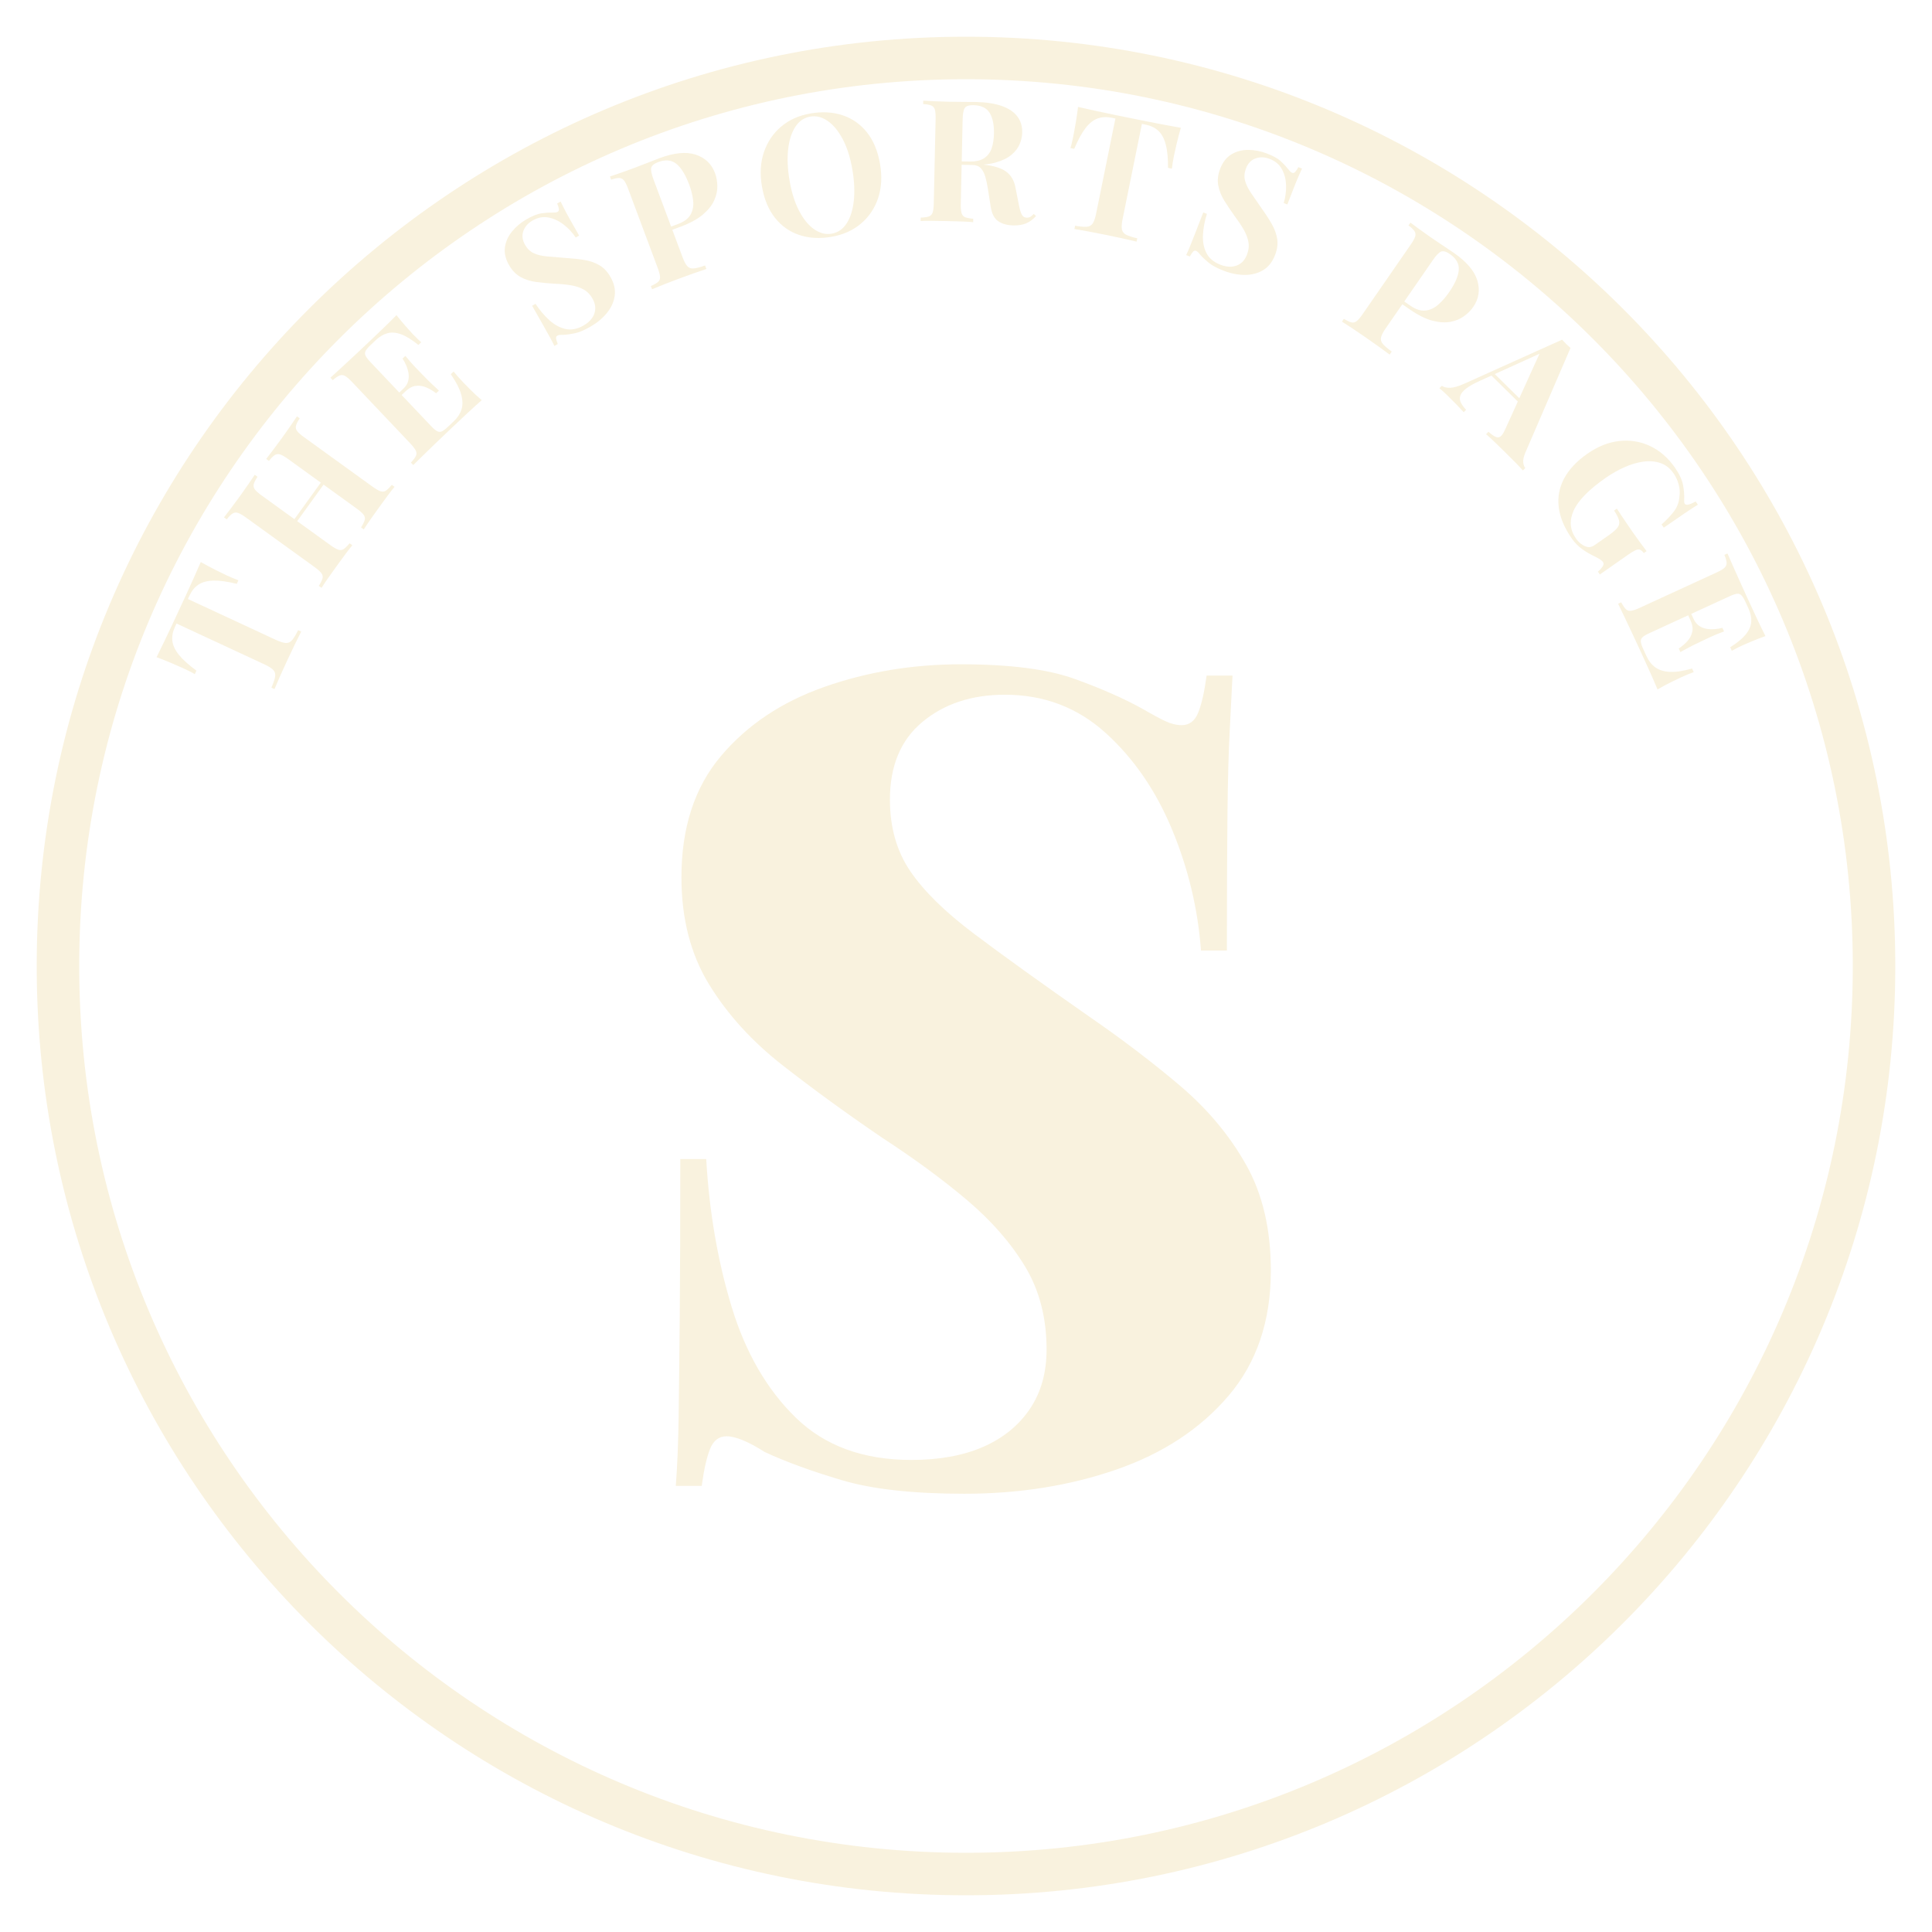
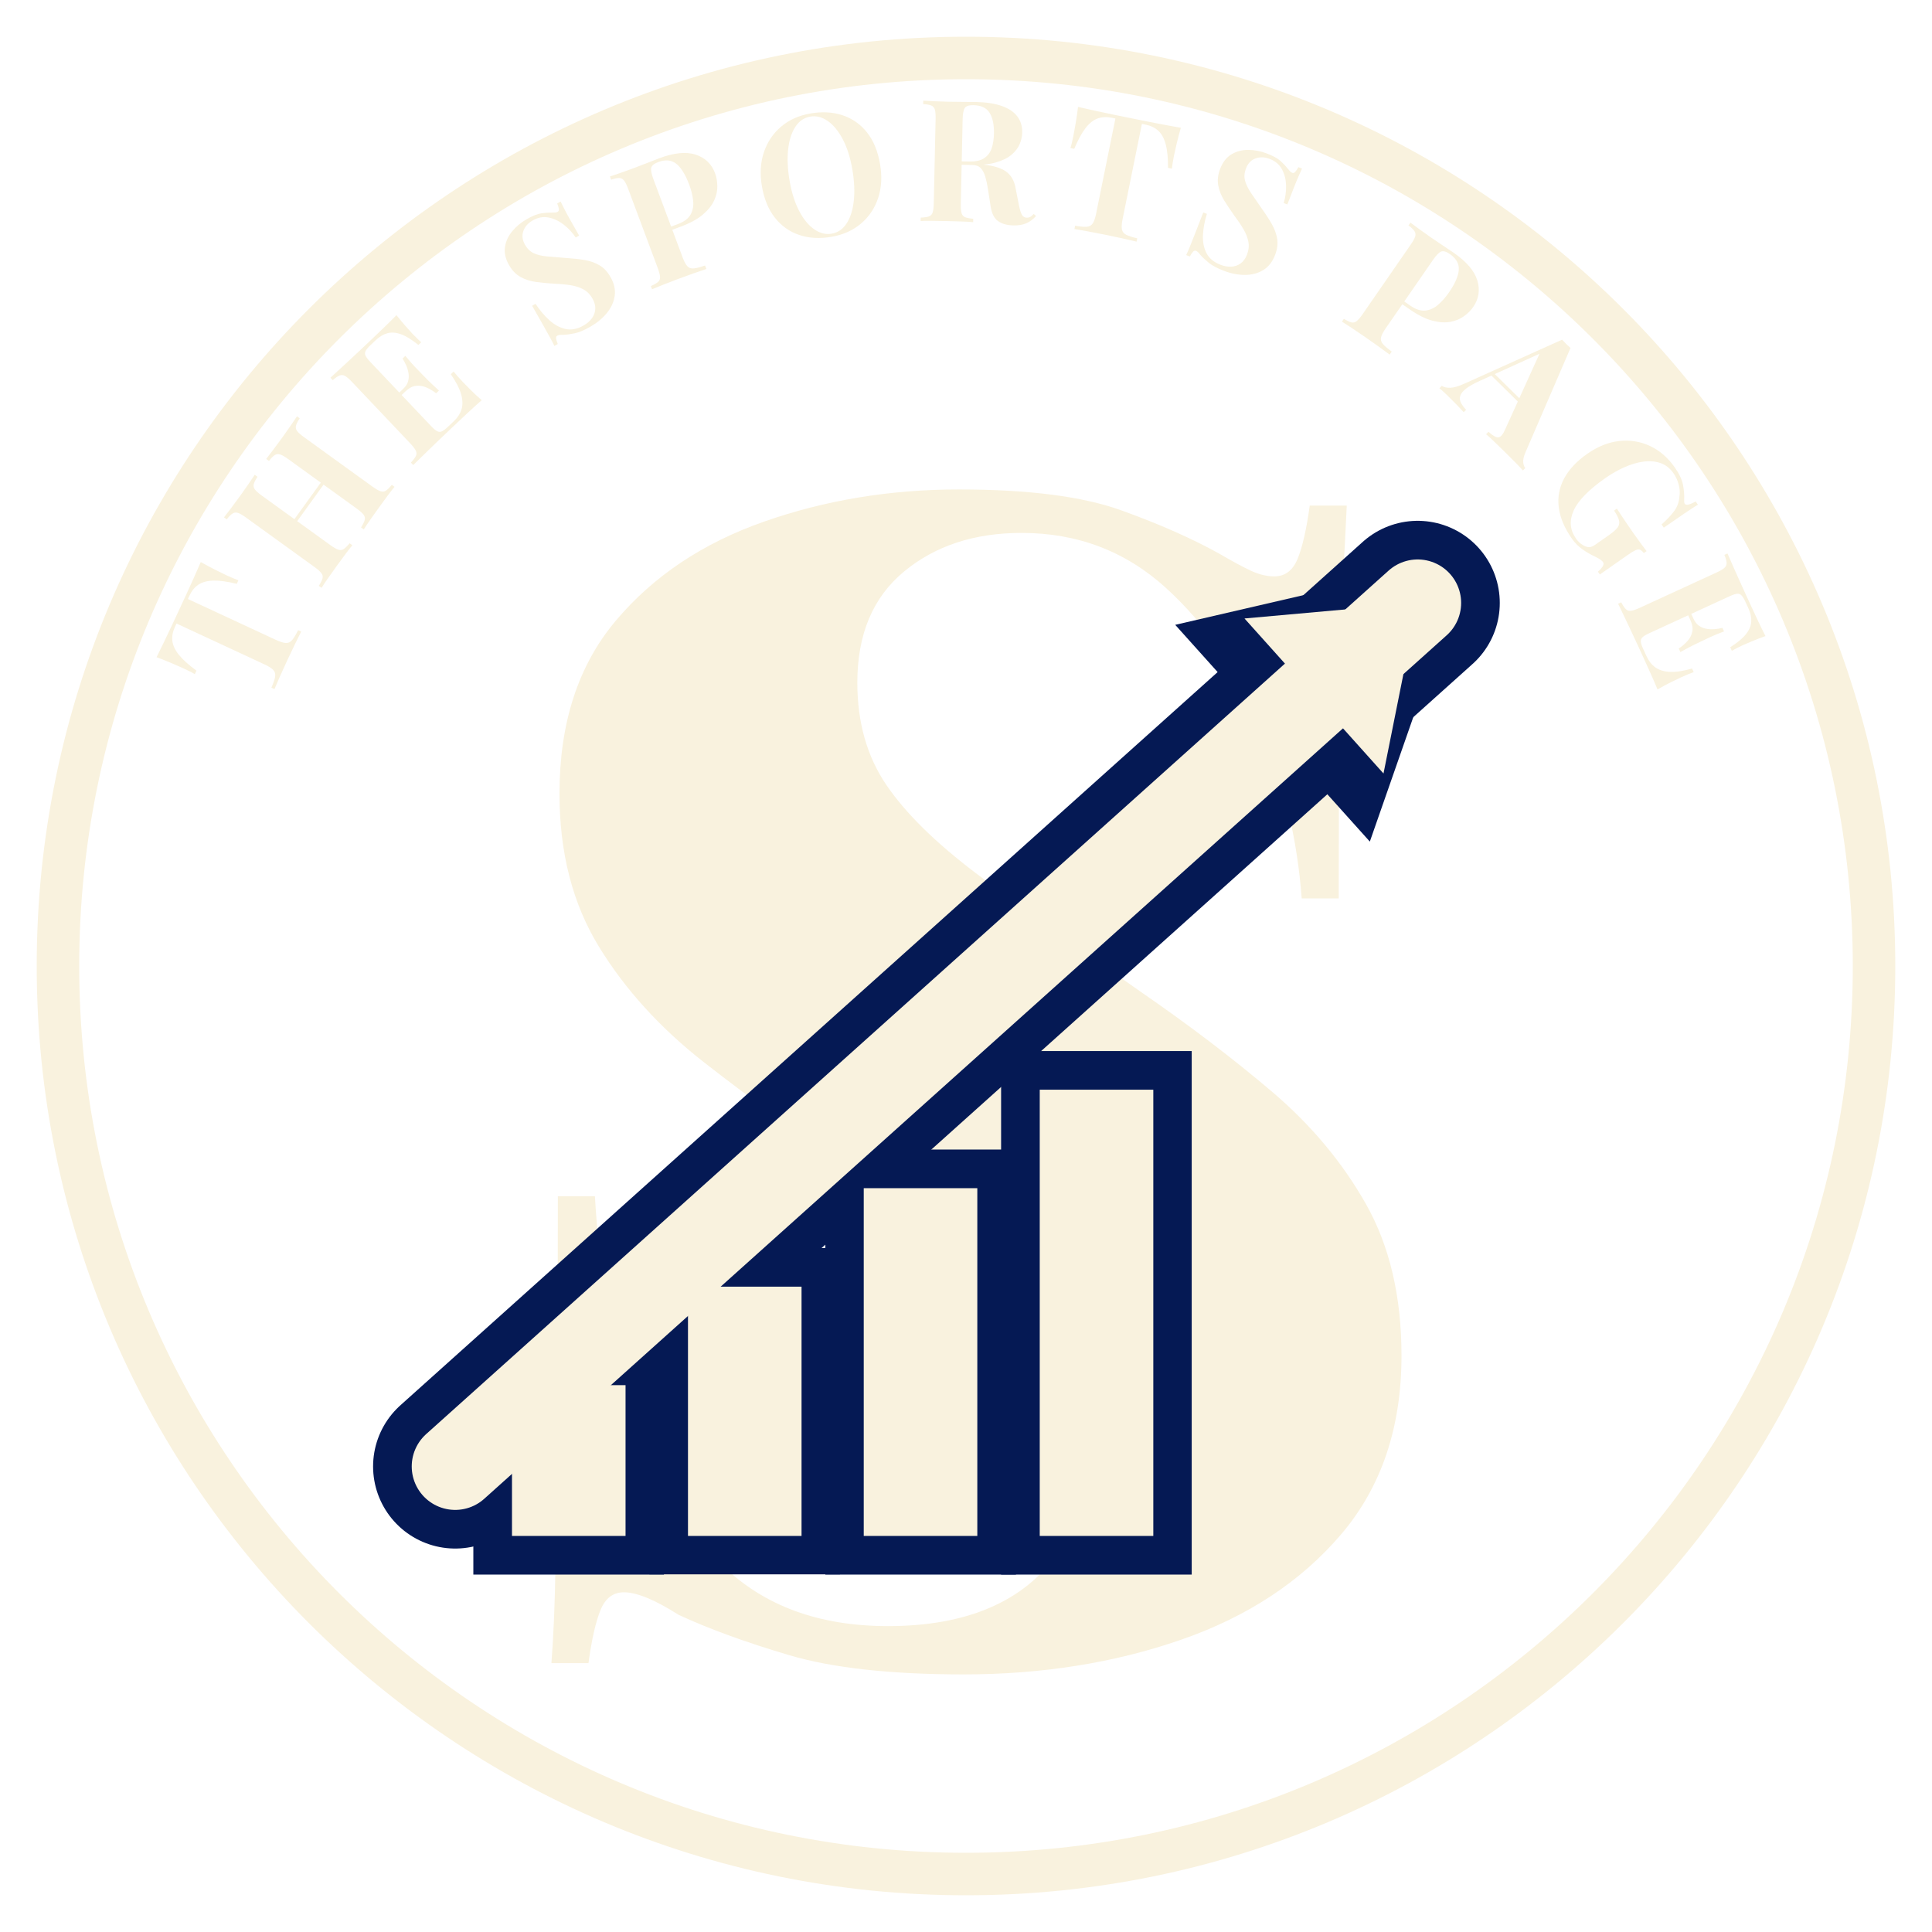
<svg xmlns="http://www.w3.org/2000/svg" width="82mm" height="82mm" viewBox="0 0 82 82">
  <circle cx="41.0" cy="41.0" r="38.540" fill="none" stroke="#f9f2de" stroke-width="1.804" />
  <path d="M642.398 708Q638.398 657.401 636.898 610.201Q635.398 563.001 635.398 538.002Q635.398 515.802 636.398 496.002Q637.398 476.202 638.398 462.001H615.398Q598.798 546.401 574.499 595.001Q550.199 643.6 516.299 664.3Q482.4 685 435.599 685H413.398V114.2Q413.398 73.6 421.498 53.6Q429.598 33.6 452.798 27.2Q475.998 20.8 520.397 20V0Q488.998 1.4 437.298 2.2Q385.599 3 330.199 3Q275 3 226.2 2.2Q177.4 1.4 147.401 0V20Q191.801 20.8 215 27.2Q238.2 33.6 246.3 53.6Q254.4 73.6 254.4 114.2V685H232.199Q185.798 685 151.699 664.3Q117.599 643.6 93.599 595.301Q69.6 547.001 52.4 462.001H29.4Q31.4 476.202 31.9 496.002Q32.4 515.802 32.4 538.002Q32.4 563.001 30.9 610.201Q29.4 657.401 25.4 708Q71 707 125.6 706.0Q180.2 705 234.999 705.0Q289.799 705 334.399 705Q378.999 705 433.599 705.0Q488.198 705 542.998 706.0Q597.798 707 642.398 708Z" fill="#f9f2de" transform="translate(41.000,41.000) rotate(-65.0815) translate(0,-31.570) translate(-2.771,0) scale(0.007216,-0.007216)" />
  <path d="M457.6 0V20Q489.8 22 505.736 28.0Q521.673 34 527.136 52.0Q532.6 70 532.6 106V602Q532.6 639 527.06 656.5Q521.519 674 505.36 680.5Q489.2 687 457.6 688V708Q485.4 707 528.5 706.0Q571.599 705 614.599 705Q661.034 705 701.516 706.0Q741.998 707 766.598 708V688Q734.963 687 718.68 680.5Q702.398 674 696.998 656.5Q691.598 639 691.598 602V106Q691.598 70 697.153 52.0Q702.709 34 718.913 28.0Q735.116 22 766.598 20V0Q741.998 2 701.516 2.5Q661.034 3 614.599 3Q571.599 3 528.5 2.5Q485.4 2 457.6 0ZM33.6 0V20Q65.8 22 81.737 28.0Q97.673 34 103.137 52.0Q108.601 70 108.601 106V602Q108.601 639 103.06 656.5Q97.52 674 81.36 680.5Q65.2 687 33.6 688V708Q59.522 707 101.49 706.0Q143.459 705 191.599 705Q233.799 705 274.899 706.0Q315.998 707 342.598 708V688Q310.963 687 294.681 680.5Q278.398 674 272.998 656.5Q267.598 639 267.598 602V106Q267.598 70 273.153 52.0Q278.709 34 294.913 28.0Q311.117 22 342.598 20V0Q315.998 2 274.899 2.5Q233.799 3 191.599 3Q143.459 3 101.49 2.5Q59.522 2 33.6 0ZM202.599 346V366H597.599V346Z" fill="#f9f2de" transform="translate(41.000,41.000) rotate(-54.1592) translate(0,-31.570) translate(-3.247,0) scale(0.007216,-0.007216)" />
  <path d="M568.599 708Q564.599 664 563.099 622.901Q561.599 581.801 561.599 560.001Q561.599 540.259 562.599 522.163Q563.599 504.066 564.599 492.001H541.599Q531.999 565.401 510.799 607.701Q489.6 650 456.5 667.5Q423.4 685 377.6 685H336.598Q307.624 685 292.711 680.1Q277.798 675.2 272.698 660.325Q267.598 645.45 267.598 614V94Q267.598 63.4 272.698 48.1Q277.798 32.8 292.711 27.9Q307.624 23 336.598 23H385.599Q430.6 23 465.5 42.7Q500.4 62.4 524.799 108.999Q549.199 155.599 561.599 235.999H584.599Q581.599 203.599 581.599 151.999Q581.599 129.453 582.799 87.326Q583.999 45.2 588.599 0Q537.599 2 473.599 2.5Q409.599 3 359.599 3Q334.834 3 295.998 3.0Q257.161 3 212.134 2.5Q167.106 2 120.953 1.5Q74.8 1 33.6 0V20Q65.8 22 81.737 28.0Q97.673 34 103.137 52.0Q108.601 70 108.601 106V602Q108.601 639 103.06 656.5Q97.52 674 81.36 680.5Q65.2 687 33.6 688V708Q75.077 707 121.039 706.5Q167 706 212.052 705.5Q257.105 705 295.962 705.0Q334.82 705 359.599 705Q405.599 705 464.099 705.5Q522.599 706 568.599 708ZM412.798 366Q412.798 366 412.798 356.0Q412.798 346 412.798 346H237.598Q237.598 346 237.598 356.0Q237.598 366 237.598 366ZM441.798 498Q437.798 441 438.298 411.0Q438.798 381 438.798 356Q438.798 331 439.798 301.0Q440.798 271 444.798 214H421.798Q416.598 249 403.299 279.2Q389.999 309.4 365.199 327.7Q340.399 346 299.999 346V366Q329.999 366 350.799 378.6Q371.599 391.2 385.299 411.6Q398.999 432 407.098 454.8Q415.198 477.6 418.798 498Z" fill="#f9f2de" transform="translate(41.000,41.000) rotate(-43.4597) translate(0,-31.570) translate(-2.648,0) scale(0.007216,-0.007216)" />
  <path d="M283.599 720.8Q342.599 720.8 374.598 708.4Q406.598 696 429.598 682Q441.598 675 449.098 671.5Q456.598 668 463.598 668Q473.598 668 478.098 679.0Q482.598 690 485.598 712H508.598Q507.598 692.6 506.098 666.4Q504.598 640.2 504.098 597.201Q503.598 554.201 503.598 484.001H480.598Q476.998 536.201 456.898 585.001Q436.798 633.8 400.498 665.4Q364.198 697 310.598 697Q262.998 697 231.798 669.8Q200.598 642.6 200.598 594.8Q200.598 554.599 220.598 526.499Q240.598 498.399 279.098 471.199Q317.598 443.999 373.397 406.4Q421.198 375 459.298 343.8Q497.398 312.6 519.998 274Q542.598 235.4 542.598 180.8Q542.598 115 508.498 71.8Q474.398 28.6 417.999 7.3Q361.599 -14 294.599 -14Q232.6 -14 195.9 -2.0Q159.2 10 133.6 23Q111.6 37 99.6 37Q89.6 37 85.1 26.0Q80.6 15 77.6 -7H54.6Q56.6 17 57.1 49.1Q57.6 81.2 58.1 132.599Q58.6 183.999 58.6 262.999H81.6Q85.6 196.999 104.1 139.599Q122.6 82.199 161.1 47.1Q199.6 12 263.6 12Q299 12 326.7 24.3Q354.4 36.6 371 61.6Q387.601 86.6 387.601 124.001Q387.601 165.601 368.401 196.701Q349.201 227.801 315.701 254.901Q282.2 282 237.6 310Q190.6 340.8 149.6 372Q108.6 403.2 84.1 443Q59.6 482.8 59.6 538.2Q59.6 601.4 91.2 641.7Q122.8 682 174.2 701.4Q225.599 720.8 283.599 720.8Z" fill="#f9f2de" transform="translate(41.000,41.000) rotate(-29.8134) translate(0,-31.570) translate(-2.468,0) scale(0.007216,-0.007216)" />
  <path d="M33.6 708Q59.4 707 101.5 706.0Q143.599 705 185.599 705Q234.399 705 279.199 706.0Q323.999 707 342.599 707Q482.198 707 550.898 652.0Q619.597 597 619.597 510Q619.597 474 605.797 434.5Q591.998 395 558.598 361.5Q525.198 328 467.298 307.0Q409.398 286 320.599 286H218.599V306H310.599Q369.599 306 400.5 333.0Q431.4 360 442.5 404.0Q453.6 448 453.6 499Q453.6 594 425.7 641.0Q397.799 688 329.598 688Q290.798 688 279.198 671.0Q267.598 654 267.598 602V112Q267.598 73 275.698 53.8Q283.798 34.6 306.998 28.6Q330.198 22.6 374.598 21.8V0Q343.798 1.4 294.798 2.2Q245.799 3 192.199 3Q148.999 3 107.8 2.2Q66.6 1.4 33.6 0V20Q65.8 22 81.8 28.0Q97.801 34 103.201 52.0Q108.601 70 108.601 106V602Q108.601 639 103.201 656.5Q97.801 674 81.5 680.5Q65.2 687 33.6 688Z" fill="#f9f2de" transform="translate(41.000,41.000) rotate(-20.4824) translate(0,-31.570) translate(-2.674,0) scale(0.007216,-0.007216)" />
  <path d="M396.831 722Q502.595 722 582.197 679.0Q661.798 636 705.798 555.5Q749.797 475 749.797 360Q749.797 248 704.709 164.0Q659.62 80 579.462 33.0Q499.304 -14 395.767 -14Q290.003 -14 210.401 29.0Q130.8 72 86.8 153.0Q42.8 234 42.8 348Q42.8 460 88.446 544.0Q134.091 628 213.693 675.0Q293.294 722 396.831 722ZM392.586 704Q336.799 704 295.398 659.0Q253.998 614 231.398 535.0Q208.798 456 208.798 352Q208.798 246 234.267 167.5Q259.736 89 303.335 46.5Q346.935 4 399.599 4Q455.718 4 497.159 49.0Q538.6 94 561.2 173.5Q583.8 253 583.8 356Q583.8 463 558.196 541.0Q532.592 619 489.196 661.5Q445.799 704 392.586 704Z" fill="#f9f2de" transform="translate(41.000,41.000) rotate(-9.7828) translate(0,-31.570) translate(-3.222,0) scale(0.007216,-0.007216)" />
  <path d="M33.6 708Q59.4 707 101.5 706.0Q143.599 705 185.599 705Q234.399 705 279.199 706.0Q323.999 707 342.599 707Q436.198 707 497.498 686.4Q558.798 665.8 589.198 626.9Q619.597 588 619.597 533Q619.597 498.8 605.797 464.2Q591.998 429.6 558.598 400.5Q525.198 371.4 467.298 353.7Q409.398 336 320.599 336H224.599V356H310.599Q369.599 356 400.5 378.5Q431.4 401 442.5 438.5Q453.6 476 453.6 522Q453.6 601 425.7 644.5Q397.799 688 329.598 688Q290.798 688 279.198 671.0Q267.598 654 267.598 602V106Q267.598 70 273.298 52.0Q278.998 34 294.998 28.0Q310.998 22 342.598 20V0Q315.998 2 274.899 2.5Q233.799 3 191.599 3Q143.599 3 101.5 2.5Q59.4 2 33.6 0V20Q65.8 22 81.8 28.0Q97.801 34 103.201 52.0Q108.601 70 108.601 106V602Q108.601 639 103.201 656.5Q97.801 674 81.5 680.5Q65.2 687 33.6 688ZM222.599 353Q265.8 351.6 297.4 348.8Q329 346 352.999 343.7Q376.999 341.4 395.599 339.6Q486.598 332.2 530.498 301.2Q574.397 270.2 587.197 208.2L609.797 105Q618.597 65.2 628.797 49Q638.997 32.8 657.997 33.2Q670.797 33.6 679.598 39.4Q688.398 45.2 697.798 56.2L711.598 44Q684.598 13 653.698 -0.5Q622.799 -14 578.799 -14Q525 -14 489.8 8.9Q454.6 31.8 443.6 94L425.8 194Q418.6 235.8 408.6 267.6Q398.6 299.4 381.4 317.7Q364.199 336 332.599 336H224.599Z" fill="#f9f2de" transform="translate(41.000,41.000) rotate(1.2507) translate(0,-31.570) translate(-2.858,0) scale(0.007216,-0.007216)" />
  <path d="M642.398 708Q638.398 657.401 636.898 610.201Q635.398 563.001 635.398 538.002Q635.398 515.802 636.398 496.002Q637.398 476.202 638.398 462.001H615.398Q598.798 546.401 574.499 595.001Q550.199 643.6 516.299 664.3Q482.4 685 435.599 685H413.398V114.2Q413.398 73.6 421.498 53.6Q429.598 33.6 452.798 27.2Q475.998 20.8 520.397 20V0Q488.998 1.4 437.298 2.2Q385.599 3 330.199 3Q275 3 226.2 2.2Q177.4 1.4 147.401 0V20Q191.801 20.8 215 27.2Q238.2 33.6 246.3 53.6Q254.4 73.6 254.4 114.2V685H232.199Q185.798 685 151.699 664.3Q117.599 643.6 93.599 595.301Q69.6 547.001 52.4 462.001H29.4Q31.4 476.202 31.9 496.002Q32.4 515.802 32.4 538.002Q32.4 563.001 30.9 610.201Q29.4 657.401 25.4 708Q71 707 125.6 706.0Q180.2 705 234.999 705.0Q289.799 705 334.399 705Q378.999 705 433.599 705.0Q488.198 705 542.998 706.0Q597.798 707 642.398 708Z" fill="#f9f2de" transform="translate(41.000,41.000) rotate(11.4657) translate(0,-31.570) translate(-2.771,0) scale(0.007216,-0.007216)" />
  <path d="M283.599 720.8Q342.599 720.8 374.598 708.4Q406.598 696 429.598 682Q441.598 675 449.098 671.5Q456.598 668 463.598 668Q473.598 668 478.098 679.0Q482.598 690 485.598 712H508.598Q507.598 692.6 506.098 666.4Q504.598 640.2 504.098 597.201Q503.598 554.201 503.598 484.001H480.598Q476.998 536.201 456.898 585.001Q436.798 633.8 400.498 665.4Q364.198 697 310.598 697Q262.998 697 231.798 669.8Q200.598 642.6 200.598 594.8Q200.598 554.599 220.598 526.499Q240.598 498.399 279.098 471.199Q317.598 443.999 373.397 406.4Q421.198 375 459.298 343.8Q497.398 312.6 519.998 274Q542.598 235.4 542.598 180.8Q542.598 115 508.498 71.8Q474.398 28.6 417.999 7.3Q361.599 -14 294.599 -14Q232.6 -14 195.9 -2.0Q159.2 10 133.6 23Q111.6 37 99.6 37Q89.6 37 85.1 26.0Q80.6 15 77.6 -7H54.6Q56.6 17 57.1 49.1Q57.6 81.2 58.1 132.599Q58.6 183.999 58.6 262.999H81.6Q85.6 196.999 104.1 139.599Q122.6 82.199 161.1 47.1Q199.6 12 263.6 12Q299 12 326.7 24.3Q354.4 36.6 371 61.6Q387.601 86.6 387.601 124.001Q387.601 165.601 368.401 196.701Q349.201 227.801 315.701 254.901Q282.2 282 237.6 310Q190.6 340.8 149.6 372Q108.6 403.2 84.1 443Q59.6 482.8 59.6 538.2Q59.6 601.4 91.2 641.7Q122.8 682 174.2 701.4Q225.599 720.8 283.599 720.8Z" fill="#f9f2de" transform="translate(41.000,41.000) rotate(20.9735) translate(0,-31.570) translate(-2.468,0) scale(0.007216,-0.007216)" />
  <path d="M33.6 708Q59.4 707 101.5 706.0Q143.599 705 185.599 705Q234.399 705 279.199 706.0Q323.999 707 342.599 707Q482.198 707 550.898 652.0Q619.597 597 619.597 510Q619.597 474 605.797 434.5Q591.998 395 558.598 361.5Q525.198 328 467.298 307.0Q409.398 286 320.599 286H218.599V306H310.599Q369.599 306 400.5 333.0Q431.4 360 442.5 404.0Q453.6 448 453.6 499Q453.6 594 425.7 641.0Q397.799 688 329.598 688Q290.798 688 279.198 671.0Q267.598 654 267.598 602V112Q267.598 73 275.698 53.8Q283.798 34.6 306.998 28.6Q330.198 22.6 374.598 21.8V0Q343.798 1.4 294.798 2.2Q245.799 3 192.199 3Q148.999 3 107.8 2.2Q66.6 1.4 33.6 0V20Q65.8 22 81.8 28.0Q97.801 34 103.201 52.0Q108.601 70 108.601 106V602Q108.601 639 103.201 656.5Q97.801 674 81.5 680.5Q65.2 687 33.6 688Z" fill="#f9f2de" transform="translate(41.000,41.000) rotate(34.6656) translate(0,-31.570) translate(-2.674,0) scale(0.007216,-0.007216)" />
  <path d="M367.998 710 610.798 84Q625.198 48.4 642.398 34.7Q659.598 21 673.798 20V0Q644.199 2 603.799 2.5Q563.4 3 521.8 3Q475.601 3 435.001 2.5Q394.401 2 369.801 0V20Q420.801 22 434.501 37.5Q448.201 53 428.201 104L257.801 568.601L276.201 594.801L123.8 198.599Q102.4 143.599 97.9 108.899Q93.4 74.2 102.8 55.2Q112.2 36.2 133.6 28.6Q155 21 185.4 20V0Q152 2 122.1 2.5Q92.2 3 60.8 3Q39.4 3 19.5 2.5Q-0.4 2 -15.4 0V20Q6.4 24.4 28.3 47.1Q50.2 69.8 71.4 124.999L298.6 710Q314.6 708.8 333.299 708.8Q351.999 708.8 367.998 710ZM437.8 288V268H139.8L149.8 288Z" fill="#f9f2de" transform="translate(41.000,41.000) rotate(44.5401) translate(0,-31.570) translate(-2.767,0) scale(0.007216,-0.007216)" />
  <path d="M404.799 722Q472.799 722 515.799 702.8Q558.798 683.6 593.198 657Q604.999 647.6 613.198 647.6Q632.198 647.6 638.198 708H661.198Q659.198 669.2 658.198 613.5Q657.198 557.8 657.198 466H634.198Q627.198 526 612.699 570.7Q598.199 615.399 559 646.999Q534.799 670.2 499.199 683.2Q463.598 696.2 427.998 696.2Q373.198 696.2 334.198 667.5Q295.198 638.801 270.098 590.101Q244.998 541.401 233.097 479.901Q221.197 418.401 221.197 352.4Q221.197 172.4 270.798 89.2Q320.398 6 412.999 6Q437 6 454.8 12Q472.6 18 484 25.6Q498.201 35.601 503.201 47.401Q508.201 59.201 508.201 77.601V176Q508.201 221.8 500.501 244.2Q492.801 266.6 471.001 274.8Q449.201 283 407.201 284V304Q428.201 303 457.6 302.5Q487 302 519.2 301.5Q551.4 301 578.199 301Q620.199 301 655.099 302.0Q689.998 303 712.198 304V284Q693.198 283 683.398 277.0Q673.598 271 670.398 253.0Q667.198 235 667.198 198V0H647.198Q646.198 17 639.398 37.0Q632.598 57 617.798 57Q610.598 57 599.498 53.4Q588.399 49.8 563.799 36.4Q527.199 15 486.299 0.5Q445.399 -14 399.999 -14Q283.8 -14 204 28.8Q124.2 71.6 83.7 152.2Q43.2 232.8 43.2 345.6Q43.2 459.6 89.7 544.0Q136.2 628.4 217.7 675.2Q299.199 722 404.799 722Z" fill="#f9f2de" transform="translate(41.000,41.000) rotate(55.0301) translate(0,-31.570) translate(-3.013,0) scale(0.007216,-0.007216)" />
  <path d="M568.599 708Q564.599 664 563.099 622.901Q561.599 581.801 561.599 560.001Q561.599 540.259 562.599 522.163Q563.599 504.066 564.599 492.001H541.599Q531.999 565.401 510.799 607.701Q489.6 650 456.5 667.5Q423.4 685 377.6 685H336.598Q307.624 685 292.711 680.1Q277.798 675.2 272.698 660.325Q267.598 645.45 267.598 614V94Q267.598 63.4 272.698 48.1Q277.798 32.8 292.711 27.9Q307.624 23 336.598 23H385.599Q430.6 23 465.5 42.7Q500.4 62.4 524.799 108.999Q549.199 155.599 561.599 235.999H584.599Q581.599 203.599 581.599 151.999Q581.599 129.453 582.799 87.326Q583.999 45.2 588.599 0Q537.599 2 473.599 2.5Q409.599 3 359.599 3Q334.834 3 295.998 3.0Q257.161 3 212.134 2.5Q167.106 2 120.953 1.5Q74.8 1 33.6 0V20Q65.8 22 81.737 28.0Q97.673 34 103.137 52.0Q108.601 70 108.601 106V602Q108.601 639 103.06 656.5Q97.52 674 81.36 680.5Q65.2 687 33.6 688V708Q75.077 707 121.039 706.5Q167 706 212.052 705.5Q257.105 705 295.962 705.0Q334.82 705 359.599 705Q405.599 705 464.099 705.5Q522.599 706 568.599 708ZM412.798 366Q412.798 366 412.798 356.0Q412.798 346 412.798 346H237.598Q237.598 346 237.598 356.0Q237.598 366 237.598 366ZM441.798 498Q437.798 441 438.298 411.0Q438.798 381 438.798 356Q438.798 331 439.798 301.0Q440.798 271 444.798 214H421.798Q416.598 249 403.299 279.2Q389.999 309.4 365.199 327.7Q340.399 346 299.999 346V366Q329.999 366 350.799 378.6Q371.599 391.2 385.299 411.6Q398.999 432 407.098 454.8Q415.198 477.6 418.798 498Z" fill="#f9f2de" transform="translate(41.000,41.000) rotate(65.3041) translate(0,-31.570) translate(-2.648,0) scale(0.007216,-0.007216)" />
-   <path d="M302 722Q367 722 403.0 709.0Q439 696 464 682Q476 675 483.5 671.5Q491 668 498 668Q508 668 512.5 679.0Q517 690 520 712H543Q542 691 540.5 663.0Q539 635 538.5 589.0Q538 543 538 468H515Q511 523 489.5 575.0Q468 627 430.5 661.0Q393 695 341 695Q297 695 268.0 671.0Q239 647 239 602Q239 565 257.0 538.5Q275 512 313.5 483.0Q352 454 415 410Q460 379 496.5 348.0Q533 317 555.0 278.0Q577 239 577 184Q577 117 539.5 73.0Q502 29 440.0 7.5Q378 -14 305 -14Q237 -14 196.5 -2.0Q156 10 128 23Q106 37 94 37Q84 37 79.5 26.0Q75 15 72 -7H49Q51 19 51.5 53.5Q52 88 52.5 143.0Q53 198 53 283H76Q80 213 98.5 152.0Q117 91 155.5 53.5Q194 16 258 16Q295 16 321.5 27.5Q348 39 363.0 61.0Q378 83 378 114Q378 156 359.0 187.5Q340 219 307.5 246.5Q275 274 232 302Q185 334 144.0 366.0Q103 398 78.5 438.0Q54 478 54 533Q54 599 89.0 640.5Q124 682 181.0 702.0Q238 722 302 722Z" fill="#f9f2de" transform="translate(26.339,62.730) scale(0.047833,-0.047833)" />
+   <path d="M302 722Q367 722 403.0 709.0Q439 696 464 682Q476 675 483.5 671.5Q491 668 498 668Q508 668 512.5 679.0Q517 690 520 712H543Q542 691 540.5 663.0Q539 635 538.5 589.0Q538 543 538 468H515Q511 523 489.5 575.0Q468 627 430.5 661.0Q393 695 341 695Q297 695 268.0 671.0Q239 647 239 602Q239 565 257.0 538.5Q275 512 313.5 483.0Q352 454 415 410Q460 379 496.5 348.0Q533 317 555.0 278.0Q577 239 577 184Q577 117 539.5 73.0Q502 29 440.0 7.5Q378 -14 305 -14Q237 -14 196.5 -2.0Q156 10 128 23Q106 37 94 37Q84 37 79.5 26.0Q75 15 72 -7H49Q51 19 51.5 53.5Q52 88 52.5 143.0Q53 198 53 283H76Q80 213 98.5 152.0Q117 91 155.5 53.5Q194 16 258 16Q295 16 321.5 27.5Q348 39 363.0 61.0Q378 83 378 114Q378 156 359.0 187.5Q340 219 307.5 246.5Q275 274 232 302Q185 334 144.0 366.0Q103 398 78.5 438.0Q54 478 54 533Q54 599 89.0 640.5Q124 682 181.0 702.0Q238 722 302 722Z" fill="#f9f2de" transform="translate(20.056,70.110) scale(0.068333,-0.068333)" />
+   <rect x="20.09" y="57.16" width="8.09" height="9.67" fill="#051954" />
+   <rect x="27.56" y="52.97" width="8.09" height="13.85" fill="#051954" />
+   <rect x="35.03" y="48.79" width="8.09" height="18.04" fill="#051954" />
+   <rect x="42.49" y="44.61" width="8.09" height="22.22" fill="#051954" />
+   <path d="M19.32,62.24 L60.17,25.59" stroke="#051954" stroke-width="6.97" stroke-linecap="round" fill="none" />
+   <path d="M62.36,23.63 L58.14,35.72 L49.88,26.52 Z" fill="#051954" />
+   <rect x="21.73" y="58.79" width="4.82" height="6.40" fill="#f9f2de" />
+   <rect x="29.20" y="54.61" width="4.82" height="10.58" fill="#f9f2de" />
+   <rect x="36.66" y="50.43" width="4.82" height="14.76" fill="#f9f2de" />
+   <rect x="44.13" y="46.25" width="4.82" height="18.94" fill="#f9f2de" />
+   <path d="M19.32,62.24 L60.17,25.59" stroke="#f9f2de" stroke-width="3.69" stroke-linecap="round" fill="none" />
+   <path d="M60.17,25.59 L58.72,32.83 L52.82,26.25 Z" fill="#f9f2de" />
</svg>
